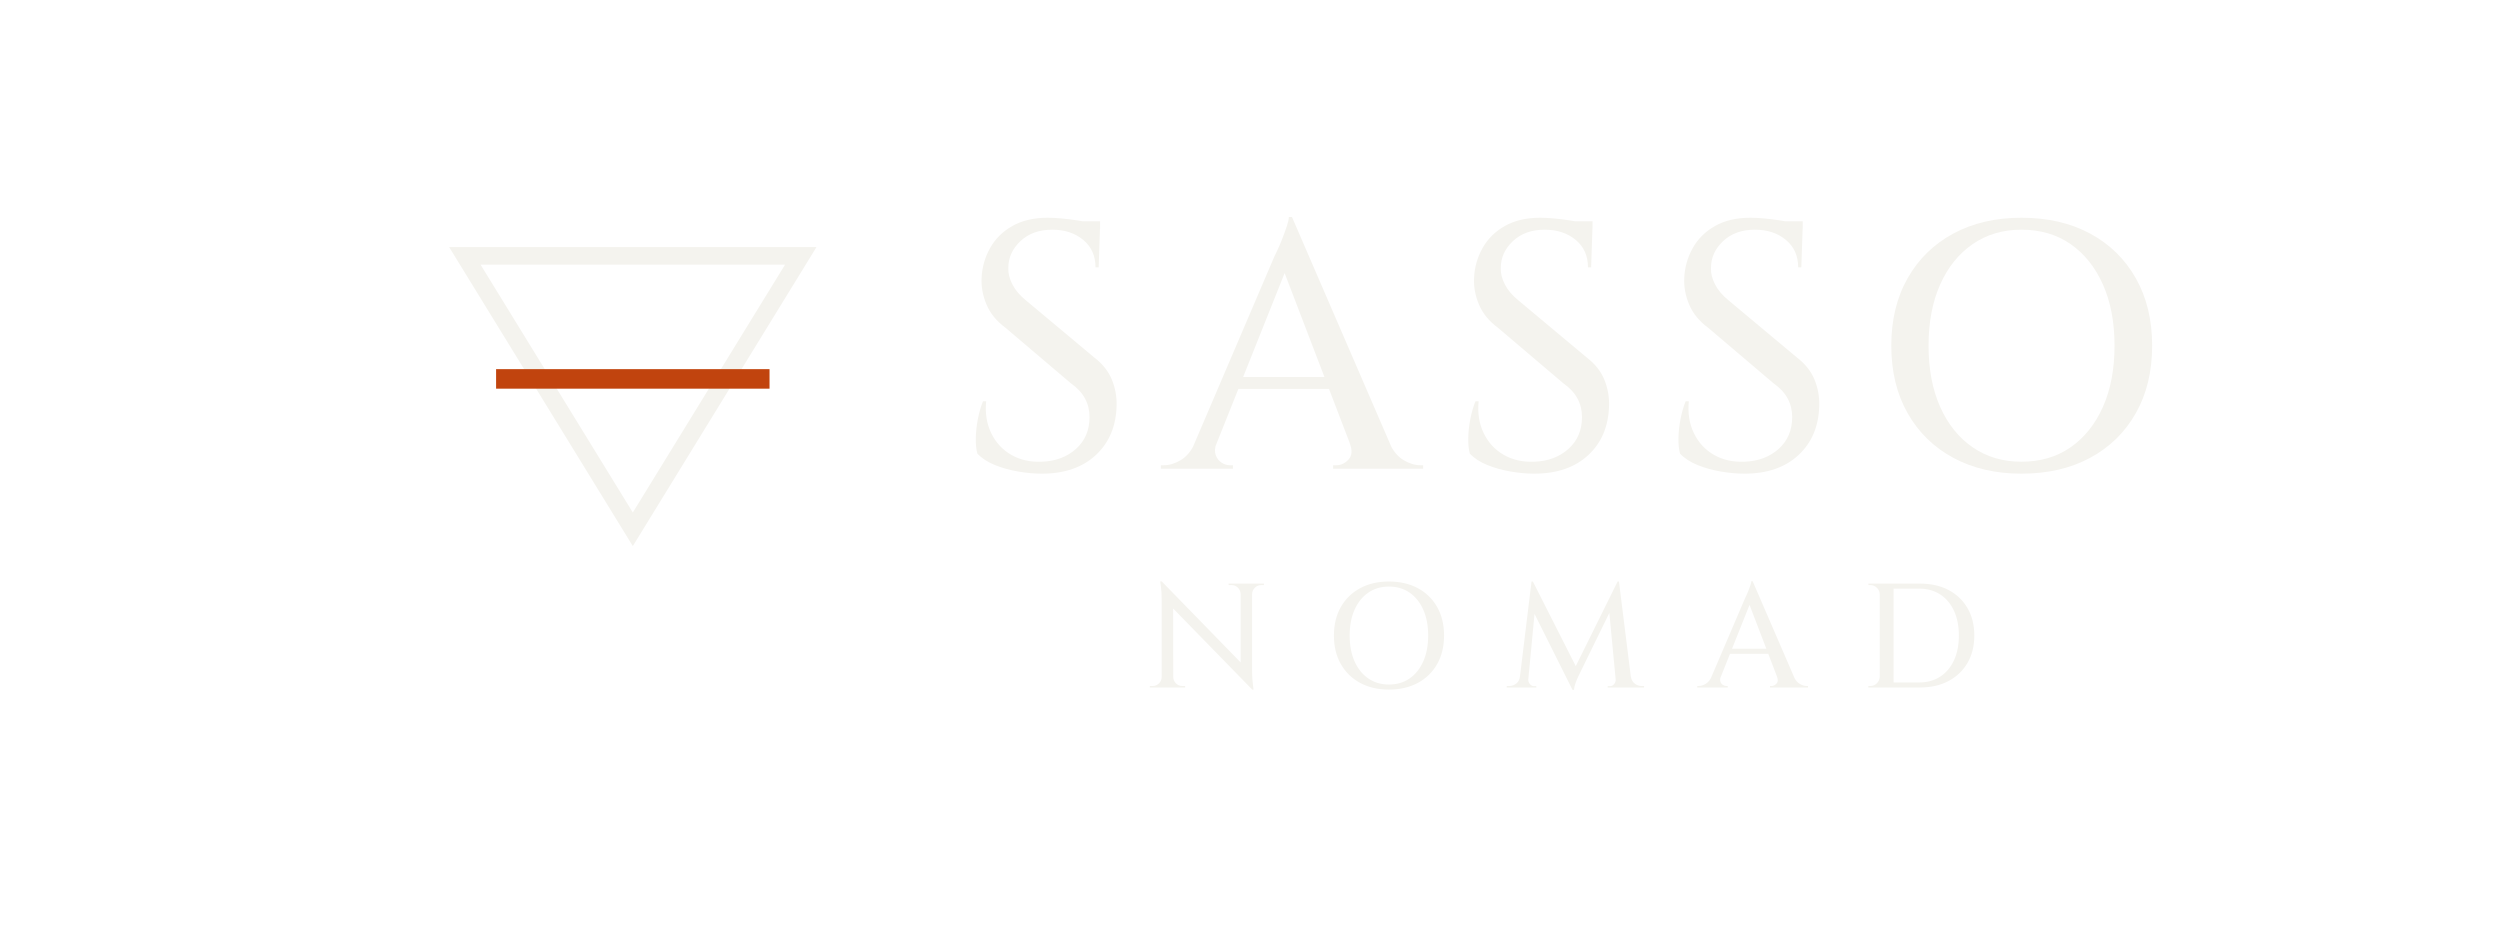
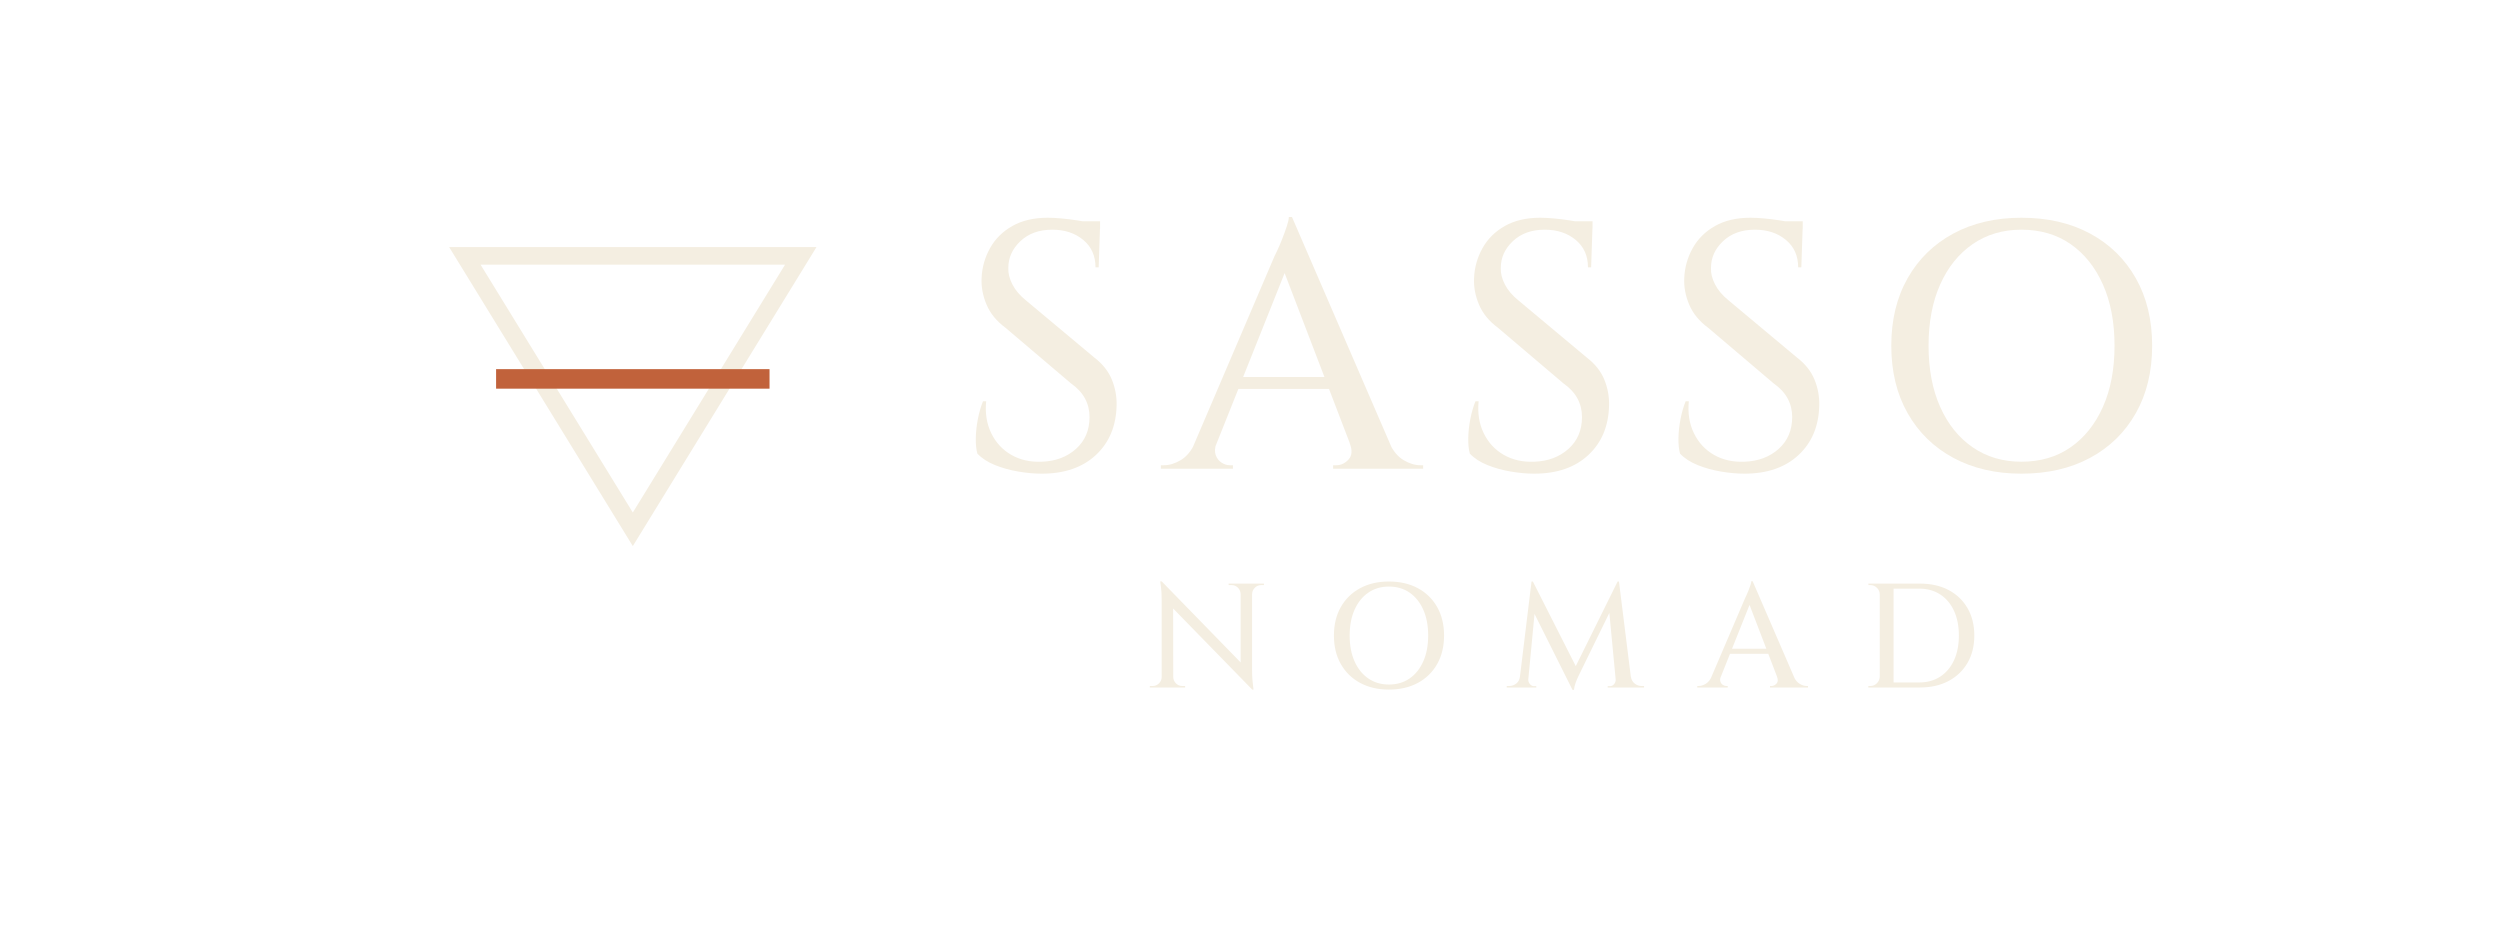
<svg xmlns="http://www.w3.org/2000/svg" viewBox="0 0 640 240" width="1280" height="480">
-   <path d="M119 65.5 L205 65.5 L162 135.5 Z" fill="none" stroke="#F4F3EE" stroke-width="4.5" />
-   <line x1="127" y1="97" x2="197" y2="97" stroke="#C1440E" stroke-width="5" />
+   <path d="M119 65.5 L205 65.5 L162 135.5 Z" fill="none" stroke="#F4EEE1" stroke-width="4.5" />
+   <line x1="127" y1="97" x2="197" y2="97" stroke="#C1623B" stroke-width="5" />
  <g transform="translate(244.81,120) scale(0.09,-0.09)">
-     <path d="M260 714Q277 714 299.0 712.0Q321 710 343.5 706.5Q366 703 383.5 699.5Q401 696 409 692L405 573H396Q396 622 361.0 651.0Q326 680 273 680Q217 680 182.5 647.5Q148 615 148 571Q147 549 159.5 524.5Q172 500 198 479L393 316Q428 289 442.5 253.5Q457 218 456 180Q454 92 397.0 39.0Q340 -14 243 -14Q212 -14 176.5 -8.0Q141 -2 110.0 10.5Q79 23 60 43Q55 61 55.5 87.5Q56 114 61.5 142.0Q67 170 76 192H85Q80 141 99.5 101.0Q119 61 156.5 39.5Q194 18 243 20Q302 22 340.5 56.5Q379 91 379 147Q379 176 366.0 200.0Q353 224 326 243L140 401Q102 429 86.0 467.0Q70 505 72 543Q74 588 96.0 627.5Q118 667 159.5 690.5Q201 714 260 714ZM409 704V683H319V704Z" fill="#F4F3EE" />
+     <path d="M260 714Q277 714 299.0 712.0Q321 710 343.5 706.5Q366 703 383.5 699.5Q401 696 409 692L405 573H396Q396 622 361.0 651.0Q326 680 273 680Q217 680 182.5 647.5Q148 615 148 571Q147 549 159.5 524.5Q172 500 198 479L393 316Q428 289 442.5 253.5Q457 218 456 180Q454 92 397.0 39.0Q340 -14 243 -14Q212 -14 176.5 -8.0Q141 -2 110.0 10.5Q79 23 60 43Q55 61 55.5 87.5Q56 114 61.5 142.0Q67 170 76 192H85Q80 141 99.5 101.0Q119 61 156.5 39.5Q194 18 243 20Q302 22 340.5 56.5Q379 91 379 147Q379 176 366.0 200.0Q353 224 326 243L140 401Q102 429 86.0 467.0Q70 505 72 543Q74 588 96.0 627.5Q118 667 159.5 690.5Q201 714 260 714ZM409 704V683H319V704Z" fill="#F4EEE1" />
  </g>
  <g transform="translate(298.62,120) scale(0.09,-0.09)">
-     <path d="M357 716 664 6H547L324 588ZM142 73Q135 53 140.0 39.0Q145 25 156.5 17.5Q168 10 180 10H189V0H-16V10Q-16 10 -11.5 10.0Q-7 10 -7 10Q16 10 40.5 24.5Q65 39 81 73ZM357 716 365 629 115 3H50L307 604Q308 606 314.5 619.5Q321 633 328.5 652.0Q336 671 342.0 689.0Q348 707 348 716ZM486 261V227H180V261ZM521 73H634Q650 39 674.5 24.5Q699 10 722 10Q722 10 726.0 10.0Q730 10 730 10V0H474V10H483Q503 10 518.0 26.5Q533 43 521 73Z" fill="#F4F3EE" />
+     <path d="M357 716 664 6H547L324 588ZM142 73Q135 53 140.0 39.0Q145 25 156.5 17.5Q168 10 180 10H189V0H-16V10Q-16 10 -11.5 10.0Q-7 10 -7 10Q16 10 40.5 24.5Q65 39 81 73ZM357 716 365 629 115 3H50L307 604Q308 606 314.5 619.5Q321 633 328.5 652.0Q336 671 342.0 689.0Q348 707 348 716ZM486 261V227H180V261ZM521 73H634Q650 39 674.5 24.5Q699 10 722 10Q722 10 726.0 10.0Q730 10 730 10V0H474V10H483Q503 10 518.0 26.5Q533 43 521 73Z" fill="#F4EEE1" />
  </g>
  <g transform="translate(370.88,120) scale(0.09,-0.09)">
-     <path d="M260 714Q277 714 299.0 712.0Q321 710 343.5 706.5Q366 703 383.5 699.5Q401 696 409 692L405 573H396Q396 622 361.0 651.0Q326 680 273 680Q217 680 182.5 647.5Q148 615 148 571Q147 549 159.5 524.5Q172 500 198 479L393 316Q428 289 442.5 253.5Q457 218 456 180Q454 92 397.0 39.0Q340 -14 243 -14Q212 -14 176.5 -8.0Q141 -2 110.0 10.5Q79 23 60 43Q55 61 55.5 87.5Q56 114 61.5 142.0Q67 170 76 192H85Q80 141 99.5 101.0Q119 61 156.5 39.5Q194 18 243 20Q302 22 340.5 56.5Q379 91 379 147Q379 176 366.0 200.0Q353 224 326 243L140 401Q102 429 86.0 467.0Q70 505 72 543Q74 588 96.0 627.5Q118 667 159.5 690.5Q201 714 260 714ZM409 704V683H319V704Z" fill="#F4F3EE" />
+     <path d="M260 714Q277 714 299.0 712.0Q321 710 343.5 706.5Q366 703 383.5 699.5Q401 696 409 692L405 573H396Q396 622 361.0 651.0Q326 680 273 680Q217 680 182.5 647.5Q148 615 148 571Q147 549 159.5 524.5Q172 500 198 479L393 316Q428 289 442.5 253.5Q457 218 456 180Q454 92 397.0 39.0Q340 -14 243 -14Q212 -14 176.5 -8.0Q141 -2 110.0 10.5Q79 23 60 43Q55 61 55.5 87.5Q56 114 61.5 142.0Q67 170 76 192H85Q80 141 99.5 101.0Q119 61 156.5 39.5Q194 18 243 20Q302 22 340.5 56.5Q379 91 379 147Q379 176 366.0 200.0Q353 224 326 243L140 401Q102 429 86.0 467.0Q70 505 72 543Q74 588 96.0 627.5Q118 667 159.5 690.5Q201 714 260 714ZM409 704V683H319V704Z" fill="#F4EEE1" />
  </g>
  <g transform="translate(424.69,120) scale(0.09,-0.09)">
-     <path d="M260 714Q277 714 299.0 712.0Q321 710 343.5 706.5Q366 703 383.5 699.5Q401 696 409 692L405 573H396Q396 622 361.0 651.0Q326 680 273 680Q217 680 182.5 647.5Q148 615 148 571Q147 549 159.5 524.5Q172 500 198 479L393 316Q428 289 442.5 253.5Q457 218 456 180Q454 92 397.0 39.0Q340 -14 243 -14Q212 -14 176.5 -8.0Q141 -2 110.0 10.5Q79 23 60 43Q55 61 55.5 87.5Q56 114 61.5 142.0Q67 170 76 192H85Q80 141 99.5 101.0Q119 61 156.5 39.5Q194 18 243 20Q302 22 340.5 56.5Q379 91 379 147Q379 176 366.0 200.0Q353 224 326 243L140 401Q102 429 86.0 467.0Q70 505 72 543Q74 588 96.0 627.5Q118 667 159.5 690.5Q201 714 260 714ZM409 704V683H319V704Z" fill="#F4F3EE" />
+     <path d="M260 714Q277 714 299.0 712.0Q321 710 343.5 706.5Q366 703 383.5 699.5Q401 696 409 692L405 573H396Q396 622 361.0 651.0Q326 680 273 680Q217 680 182.5 647.5Q148 615 148 571Q147 549 159.5 524.5Q172 500 198 479L393 316Q428 289 442.5 253.5Q457 218 456 180Q454 92 397.0 39.0Q340 -14 243 -14Q212 -14 176.5 -8.0Q141 -2 110.0 10.5Q79 23 60 43Q55 61 55.5 87.5Q56 114 61.5 142.0Q67 170 76 192H85Q80 141 99.5 101.0Q119 61 156.5 39.5Q194 18 243 20Q302 22 340.5 56.5Q379 91 379 147Q379 176 366.0 200.0Q353 224 326 243L140 401Q102 429 86.0 467.0Q70 505 72 543Q74 588 96.0 627.5Q118 667 159.5 690.5Q201 714 260 714ZM409 704V683H319V704Z" fill="#F4EEE1" />
  </g>
  <g transform="translate(478.50,120) scale(0.09,-0.09)">
-     <path d="M433 714Q545 714 628.5 669.0Q712 624 758.5 542.0Q805 460 805 350Q805 240 758.5 158.0Q712 76 628.5 31.0Q545 -14 433 -14Q323 -14 239.5 31.0Q156 76 109.5 158.0Q63 240 63 350Q63 460 109.5 542.0Q156 624 239.5 669.0Q323 714 433 714ZM433 20Q514 20 573.0 61.0Q632 102 665.0 176.0Q698 250 698 350Q698 450 665.0 524.0Q632 598 573.0 639.0Q514 680 433 680Q354 680 294.5 639.0Q235 598 202.0 524.0Q169 450 169 350Q169 250 202.0 176.0Q235 102 294.5 61.0Q354 20 433 20Z" fill="#F4F3EE" />
+     <path d="M433 714Q545 714 628.5 669.0Q712 624 758.5 542.0Q805 460 805 350Q805 240 758.5 158.0Q712 76 628.5 31.0Q545 -14 433 -14Q323 -14 239.5 31.0Q156 76 109.5 158.0Q63 240 63 350Q63 460 109.5 542.0Q156 624 239.5 669.0Q323 714 433 714ZM433 20Q514 20 573.0 61.0Q632 102 665.0 176.0Q698 250 698 350Q698 450 665.0 524.0Q632 598 573.0 639.0Q514 680 433 680Q354 680 294.5 639.0Q235 598 202.0 524.0Q169 450 169 350Q169 250 202.0 176.0Q235 102 294.5 61.0Q354 20 433 20Z" fill="#F4EEE1" />
  </g>
  <g transform="translate(292.83,176) scale(0.038,-0.038)">
-     <path d="M120 715 720 99 730 -14 130 601ZM123 71V0H40V10Q40 10 49.0 10.0Q58 10 59 10Q84 10 102.0 28.0Q120 46 120 71ZM198 71Q198 46 216.0 28.0Q234 10 259 10Q260 10 269.0 10.0Q278 10 278 10V0H195V71ZM120 715 197 627 198 0H120V590Q120 643 115.0 679.0Q110 715 110 715ZM729 700V114Q729 80 731.5 50.5Q734 21 736.5 3.5Q739 -14 739 -14H730L652 75V700ZM809 700V690Q809 690 800.0 690.0Q791 690 791 690Q766 690 748.0 672.5Q730 655 729 629H726V700ZM571 700H654V629H652Q651 655 633.5 672.5Q616 690 590 690Q590 690 581.0 690.0Q572 690 571 690Z" fill="#F4F3EE" />
+     <path d="M120 715 720 99 730 -14 130 601ZM123 71V0H40V10Q40 10 49.0 10.0Q58 10 59 10Q84 10 102.0 28.0Q120 46 120 71ZM198 71Q198 46 216.0 28.0Q234 10 259 10Q260 10 269.0 10.0Q278 10 278 10V0H195V71ZM120 715 197 627 198 0H120V590Q120 643 115.0 679.0Q110 715 110 715ZM729 700V114Q729 80 731.5 50.5Q734 21 736.5 3.5Q739 -14 739 -14H730L652 75V700ZM809 700V690Q809 690 800.0 690.0Q791 690 791 690Q766 690 748.0 672.5Q730 655 729 629H726V700ZM571 700H654V629H652Q651 655 633.5 672.5Q616 690 590 690Q590 690 581.0 690.0Q572 690 571 690Z" fill="#F4EEE1" />
  </g>
  <g transform="translate(339.09,176) scale(0.038,-0.038)">
-     <path d="M433 714Q545 714 628.5 669.0Q712 624 758.5 542.0Q805 460 805 350Q805 240 758.5 158.0Q712 76 628.5 31.0Q545 -14 433 -14Q323 -14 239.5 31.0Q156 76 109.5 158.0Q63 240 63 350Q63 460 109.5 542.0Q156 624 239.5 669.0Q323 714 433 714ZM433 20Q514 20 573.0 61.0Q632 102 665.0 176.0Q698 250 698 350Q698 450 665.0 524.0Q632 598 573.0 639.0Q514 680 433 680Q354 680 294.5 639.0Q235 598 202.0 524.0Q169 450 169 350Q169 250 202.0 176.0Q235 102 294.5 61.0Q354 20 433 20Z" fill="#F4F3EE" />
+     <path d="M433 714Q545 714 628.5 669.0Q712 624 758.5 542.0Q805 460 805 350Q805 240 758.5 158.0Q712 76 628.5 31.0Q545 -14 433 -14Q323 -14 239.5 31.0Q156 76 109.5 158.0Q63 240 63 350Q63 460 109.5 542.0Q156 624 239.5 669.0Q323 714 433 714ZM433 20Q514 20 573.0 61.0Q632 102 665.0 176.0Q698 250 698 350Q698 450 665.0 524.0Q632 598 573.0 639.0Q514 680 433 680Q354 680 294.5 639.0Q235 598 202.0 524.0Q169 450 169 350Q169 250 202.0 176.0Q235 102 294.5 61.0Q354 20 433 20Z" fill="#F4EEE1" />
  </g>
  <g transform="translate(385.46,176) scale(0.038,-0.038)">
-     <path d="M754 714 762 633 496 89Q496 89 487.5 71.5Q479 54 470.5 30.0Q462 6 460 -16H450L428 55ZM118 73V0H7V10Q8 10 15.5 10.0Q23 10 23 10Q50 10 71.0 26.5Q92 43 96 73ZM152 57Q152 56 152.0 55.0Q152 54 152 52Q152 36 163.5 22.5Q175 9 191 9H206V0H145V57ZM174 714H183L208 641L147 0H87ZM183 714 484 120 450 -16 162 560ZM763 714 852 0H746L693 557L754 714ZM822 73H843Q848 43 869.0 26.5Q890 10 916 10Q916 10 924.0 10.0Q932 10 932 10V0H822ZM741 57H748V0H687V9H702Q719 9 730.0 22.5Q741 36 741 52Q741 54 741.0 55.0Q741 56 741 57Z" fill="#F4F3EE" />
+     <path d="M754 714 762 633 496 89Q496 89 487.5 71.5Q479 54 470.5 30.0Q462 6 460 -16H450L428 55ZM118 73V0H7V10Q8 10 15.5 10.0Q23 10 23 10Q50 10 71.0 26.5Q92 43 96 73ZM152 57Q152 56 152.0 55.0Q152 54 152 52Q152 36 163.5 22.5Q175 9 191 9H206V0H145V57ZM174 714H183L208 641L147 0H87ZM183 714 484 120 450 -16 162 560ZM763 714 852 0H746L693 557L754 714ZM822 73H843Q848 43 869.0 26.5Q890 10 916 10Q916 10 924.0 10.0Q932 10 932 10V0H822ZM741 57H748V0H687V9H702Q719 9 730.0 22.5Q741 36 741 52Q741 54 741.0 55.0Q741 56 741 57Z" fill="#F4EEE1" />
  </g>
  <g transform="translate(435.11,176) scale(0.038,-0.038)">
-     <path d="M357 716 664 6H547L324 588ZM142 73Q135 53 140.0 39.0Q145 25 156.5 17.5Q168 10 180 10H189V0H-16V10Q-16 10 -11.5 10.0Q-7 10 -7 10Q16 10 40.5 24.5Q65 39 81 73ZM357 716 365 629 115 3H50L307 604Q308 606 314.5 619.5Q321 633 328.5 652.0Q336 671 342.0 689.0Q348 707 348 716ZM486 261V227H180V261ZM521 73H634Q650 39 674.5 24.5Q699 10 722 10Q722 10 726.0 10.0Q730 10 730 10V0H474V10H483Q503 10 518.0 26.5Q533 43 521 73Z" fill="#F4F3EE" />
+     <path d="M357 716 664 6H547L324 588ZM142 73Q135 53 140.0 39.0Q145 25 156.5 17.5Q168 10 180 10H189V0H-16V10Q-16 10 -11.5 10.0Q-7 10 -7 10Q16 10 40.5 24.5Q65 39 81 73ZM357 716 365 629 115 3H50L307 604Q308 606 314.5 619.5Q321 633 328.5 652.0Q336 671 342.0 689.0Q348 707 348 716ZM486 261V227H180V261ZM521 73H634Q650 39 674.5 24.5Q699 10 722 10Q722 10 726.0 10.0Q730 10 730 10V0H474V10H483Q503 10 518.0 26.5Q533 43 521 73Z" fill="#F4EEE1" />
  </g>
  <g transform="translate(476.24,176) scale(0.038,-0.038)">
-     <path d="M401 700Q512 700 594.0 657.0Q676 614 722.0 535.0Q768 456 768 350Q768 244 722.0 165.5Q676 87 594.0 43.5Q512 0 401 0H179L178 34Q188 34 212.5 34.0Q237 34 269.0 34.0Q301 34 330.0 34.0Q359 34 378.0 34.0Q397 34 397 34Q478 34 538.0 73.0Q598 112 631.0 183.0Q664 254 664 350Q664 446 631.0 517.0Q598 588 538.0 627.0Q478 666 397 666Q397 666 377.0 666.0Q357 666 326.5 666.0Q296 666 263.5 666.0Q231 666 204.5 666.0Q178 666 168 666V700ZM224 700V0H131V700ZM134 73V0H54V10Q54 10 60.5 10.0Q67 10 67 10Q93 10 111.5 28.5Q130 47 131 73ZM134 627H131Q131 653 112.0 671.5Q93 690 67 690Q67 690 61.0 690.0Q55 690 55 690L54 700H134Z" fill="#F4F3EE" />
+     <path d="M401 700Q512 700 594.0 657.0Q676 614 722.0 535.0Q768 456 768 350Q768 244 722.0 165.5Q676 87 594.0 43.5Q512 0 401 0H179L178 34Q188 34 212.5 34.0Q237 34 269.0 34.0Q301 34 330.0 34.0Q359 34 378.0 34.0Q397 34 397 34Q478 34 538.0 73.0Q598 112 631.0 183.0Q664 254 664 350Q664 446 631.0 517.0Q598 588 538.0 627.0Q478 666 397 666Q397 666 377.0 666.0Q357 666 326.5 666.0Q296 666 263.5 666.0Q231 666 204.5 666.0Q178 666 168 666V700ZM224 700V0H131V700ZM134 73V0H54V10Q54 10 60.5 10.0Q67 10 67 10Q93 10 111.5 28.5Q130 47 131 73ZM134 627H131Q131 653 112.0 671.5Q93 690 67 690Q67 690 61.0 690.0Q55 690 55 690L54 700H134Z" fill="#F4EEE1" />
  </g>
</svg>
